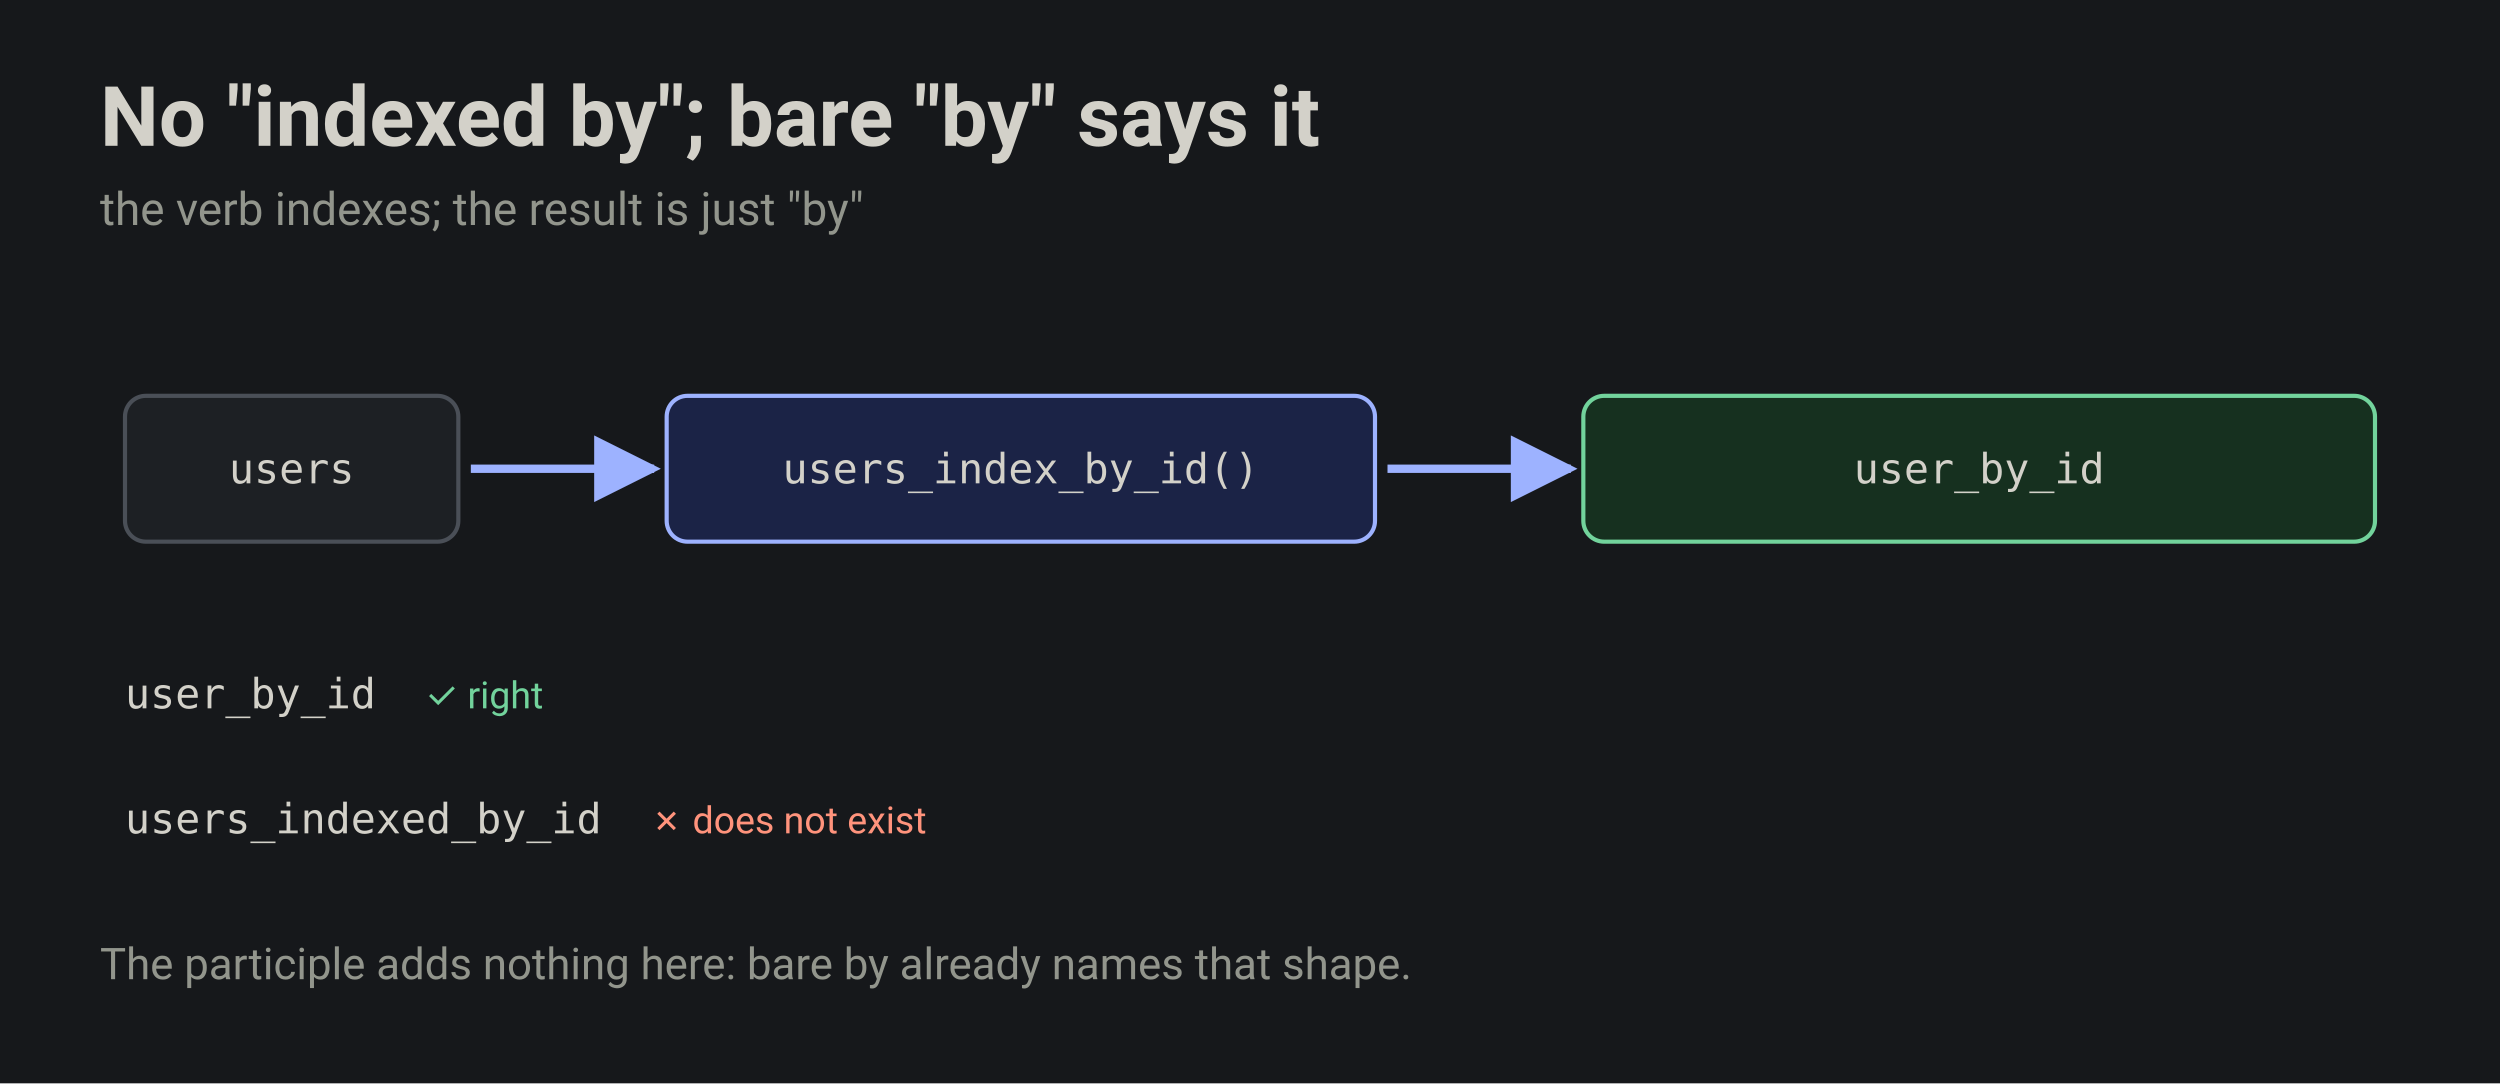
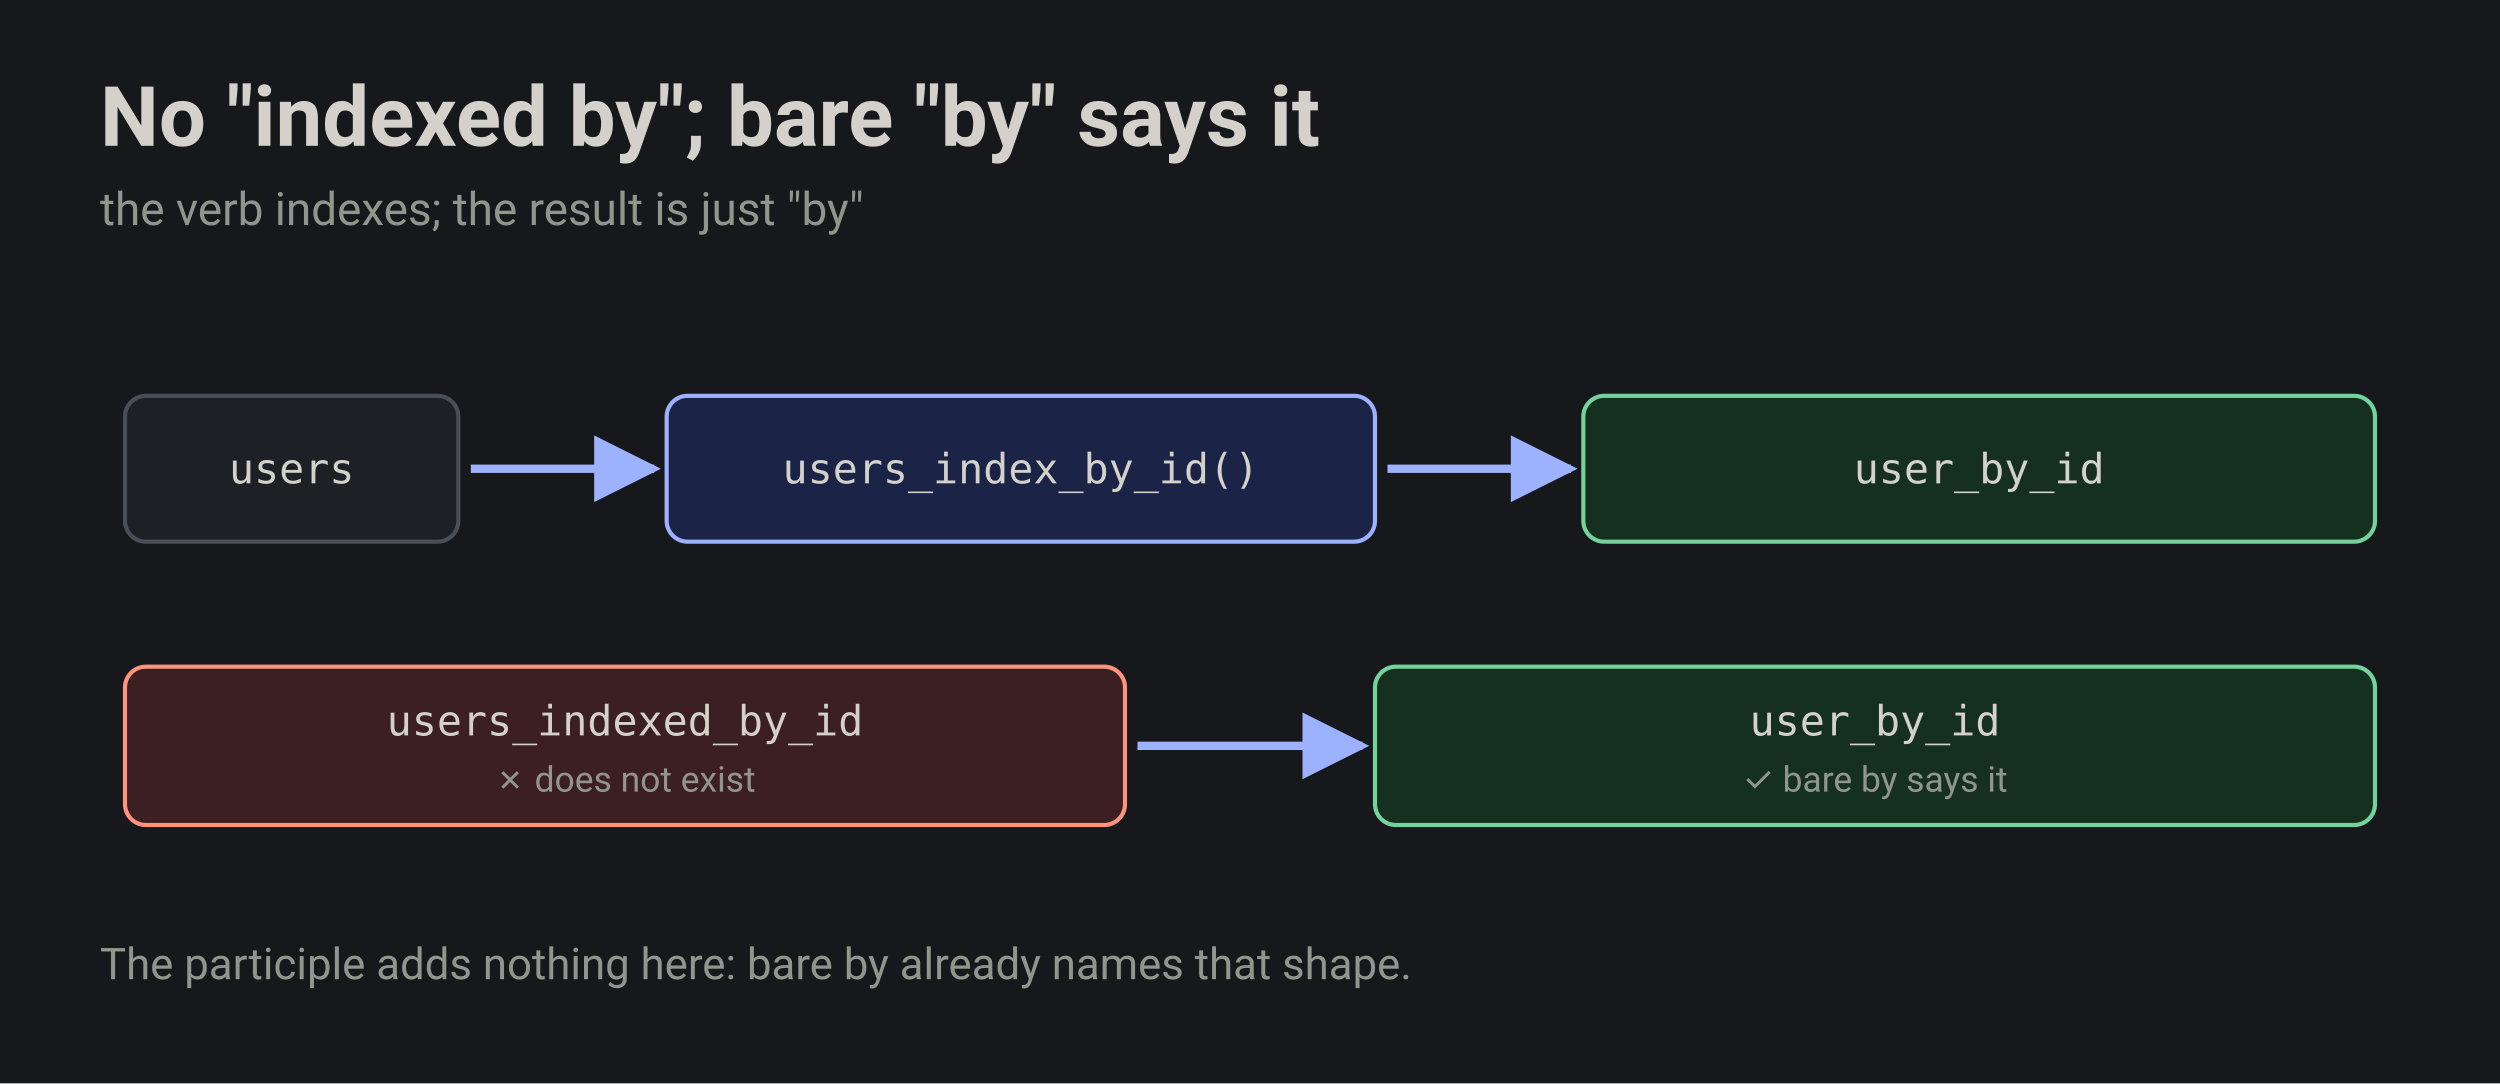
<svg xmlns="http://www.w3.org/2000/svg" width="1200" height="520" viewBox="0 0 1200 520" font-family="system-ui, -apple-system, 'Segoe UI', Roboto, sans-serif">
  <rect width="1200" height="520" fill="#16181b" />
  <defs>
    <marker id="arrow" viewBox="0 0 10 10" refX="9" refY="5" markerWidth="8" markerHeight="8" orient="auto-start-reverse">
      <path d="M0 0 L10 5 L0 10 z" fill="#9db2ff" />
    </marker>
  </defs>
  <text x="48" y="70" fill="#d3d1c9" font-size="40" font-weight="700">No "indexed by"; bare "by" says it</text>
  <text x="48" y="108" fill="#92958c" font-size="22">the verb indexes; the result is just "by"</text>
  <rect x="60" y="190" width="160" height="70" rx="10" fill="#1d2024" stroke="#4a4f57" stroke-width="2" />
  <text x="140.0" y="232.0" fill="#d3d1c9" font-size="20" font-family="ui-monospace, 'JetBrains Mono', Menlo, monospace" text-anchor="middle">users</text>
  <rect x="320" y="190" width="340" height="70" rx="10" fill="#1b2346" stroke="#9db2ff" stroke-width="2" />
  <text x="490.0" y="232.0" fill="#d3d1c9" font-size="20" font-family="ui-monospace, 'JetBrains Mono', Menlo, monospace" text-anchor="middle">users_index_by_id()</text>
  <rect x="760" y="190" width="380" height="70" rx="10" fill="#16301f" stroke="#72d39c" stroke-width="2" />
  <text x="950.0" y="232.0" fill="#d3d1c9" font-size="20" font-family="ui-monospace, 'JetBrains Mono', Menlo, monospace" text-anchor="middle">user_by_id</text>
  <line x1="226" y1="225" x2="314" y2="225" stroke="#9db2ff" stroke-width="4" marker-end="url(#arrow)" />
  <line x1="666" y1="225" x2="754" y2="225" stroke="#9db2ff" stroke-width="4" marker-end="url(#arrow)" />
-   <text x="60" y="340" fill="#d3d1c9" font-size="20" font-family="ui-monospace, 'JetBrains Mono', Menlo, monospace">user_by_id</text>
-   <text x="204.0" y="340" fill="#72d39c" font-size="18">✓ right</text>
-   <text x="60" y="400" fill="#d3d1c9" font-size="20" font-family="ui-monospace, 'JetBrains Mono', Menlo, monospace">users_indexed_by_id</text>
-   <text x="312.0" y="400" fill="#ff937c" font-size="18">✗ does not exist</text>
+   <rect x="60" y="320" width="480" height="76" rx="10" fill="#3b1f22" stroke="#ff937c" stroke-width="2" />
+   <text x="300.0" y="353" fill="#d3d1c9" font-size="20" font-family="ui-monospace, 'JetBrains Mono', Menlo, monospace" text-anchor="middle">users_indexed_by_id</text>
+   <text x="300.0" y="380" fill="#92958c" font-size="17" text-anchor="middle">✗ does not exist</text>
+   <rect x="660" y="320" width="480" height="76" rx="10" fill="#16301f" stroke="#72d39c" stroke-width="2" />
+   <text x="900.0" y="353" fill="#d3d1c9" font-size="20" font-family="ui-monospace, 'JetBrains Mono', Menlo, monospace" text-anchor="middle">user_by_id</text>
+   <text x="900.0" y="380" fill="#92958c" font-size="17" text-anchor="middle">✓ bare by says it</text>
+   <line x1="546" y1="358" x2="654" y2="358" stroke="#9db2ff" stroke-width="4" marker-end="url(#arrow)" />
  <text x="48" y="470" fill="#92958c" font-size="21">The participle adds nothing here: bare by already names that shape.</text>
</svg>
